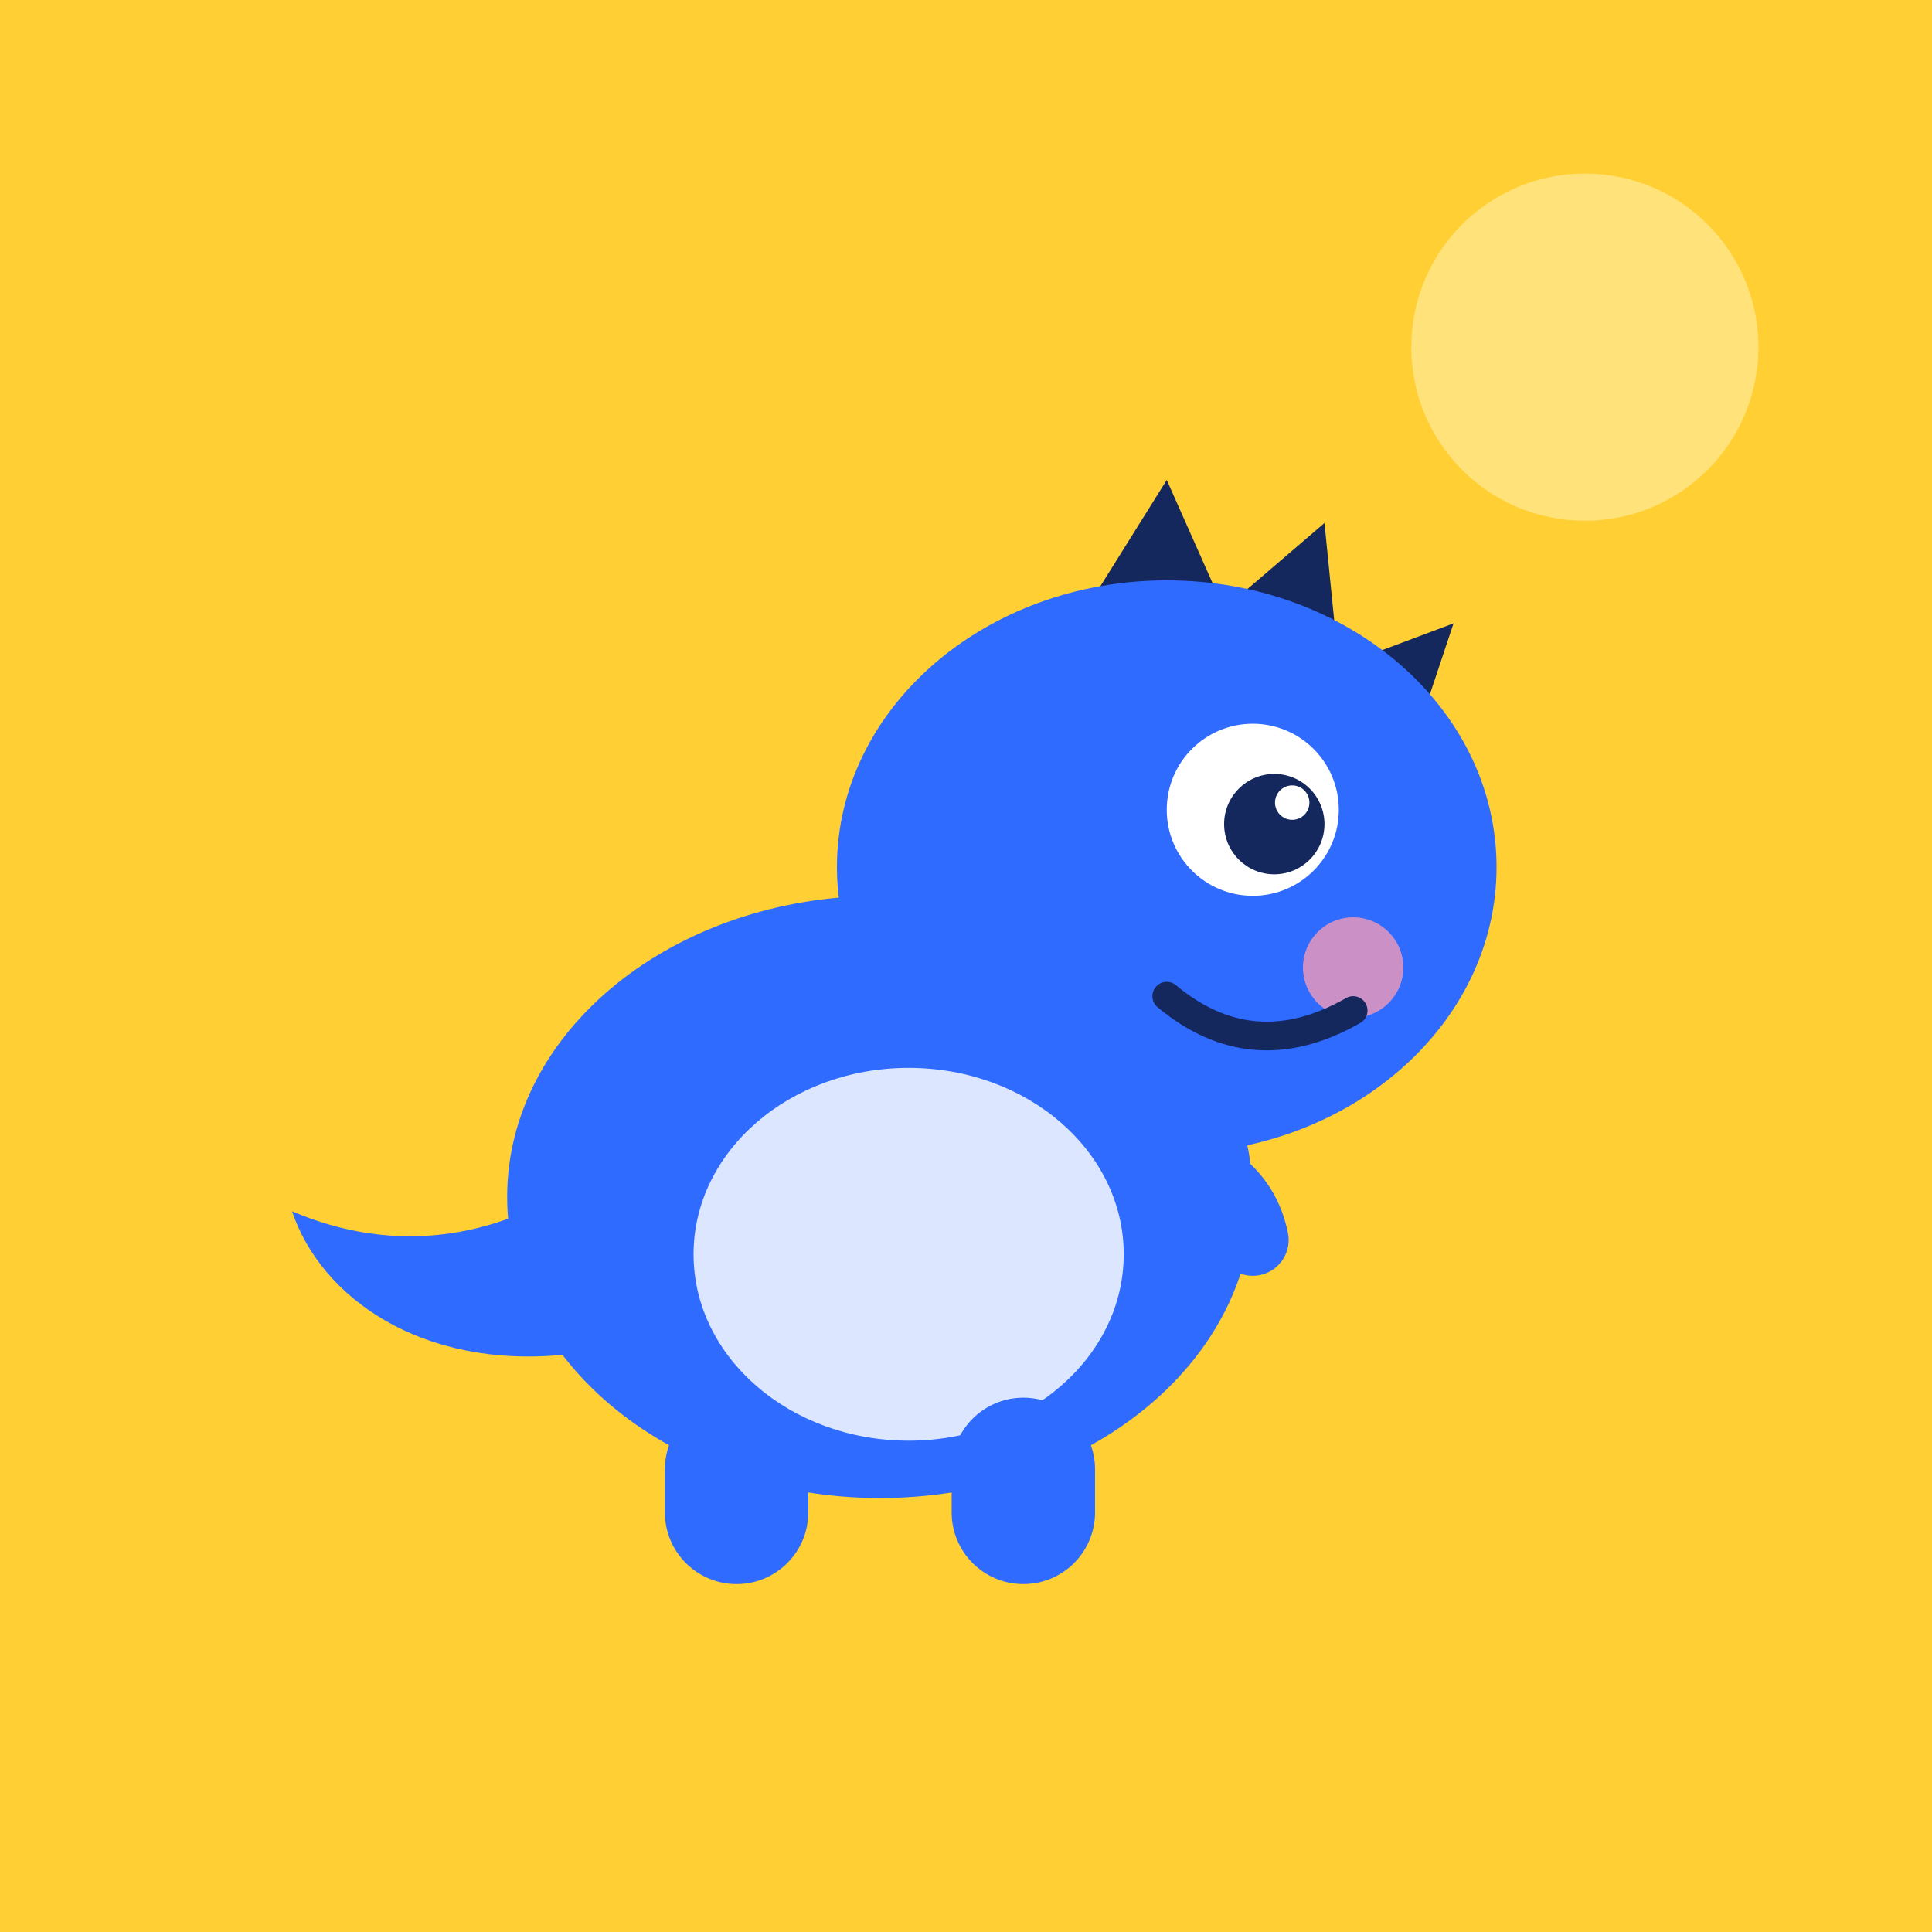
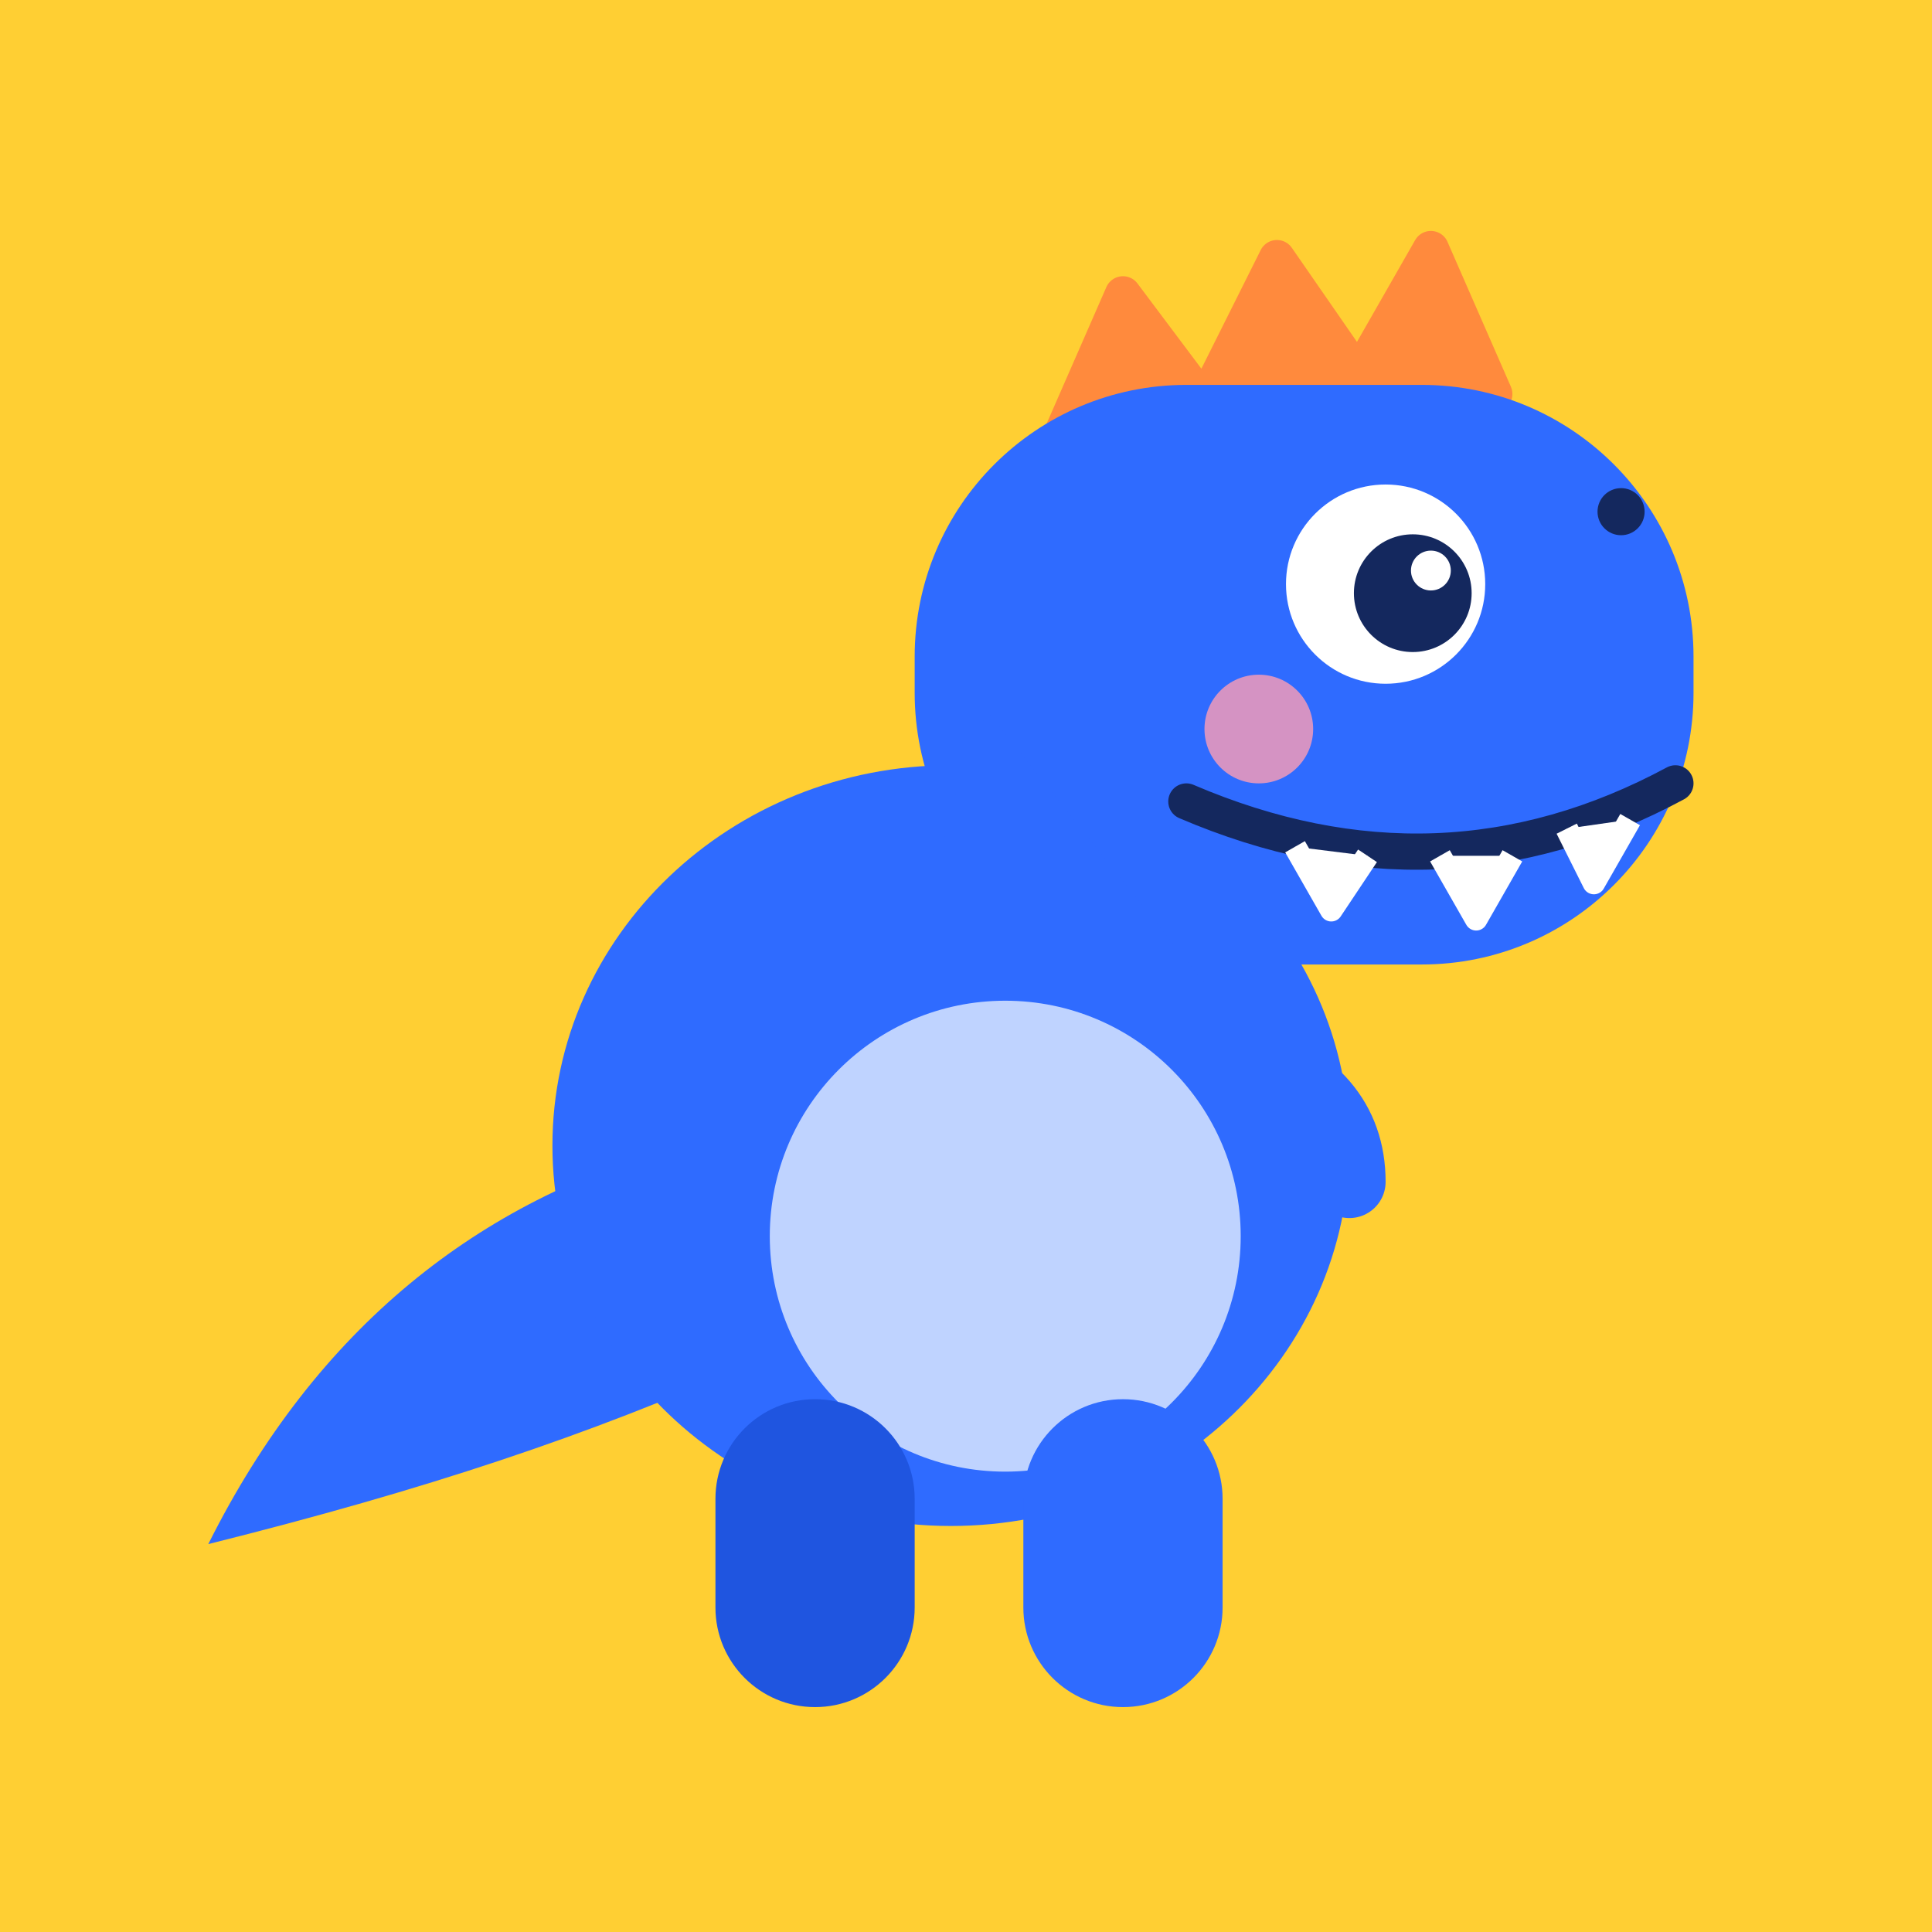
<svg xmlns="http://www.w3.org/2000/svg" viewBox="0 0 512 512">
  <rect width="512" height="512" fill="#FFCF33" />
-   <circle cx="420" cy="92" r="46" fill="#FFE27A" />
-   <g transform="translate(66 74) scale(1.9)">
-     <path d="M44 150c-20 2-34-8-38-20 14 6 28 4 40-4z" fill="#2F6BFF" />
-     <path d="M118 44l10-16 8 18 14-12 2 20 16-6-6 18" fill="#14285E" />
-     <ellipse cx="88" cy="128" rx="52" ry="42" fill="#2F6BFF" />
-     <ellipse cx="128" cy="82" rx="46" ry="40" fill="#2F6BFF" />
-     <ellipse cx="92" cy="136" rx="30" ry="26" fill="#DCE7FF" />
-     <rect x="58" y="156" width="20" height="26" rx="10" fill="#2F6BFF" />
-     <rect x="98" y="156" width="20" height="26" rx="10" fill="#2F6BFF" />
-     <path d="M124 122q14 2 16 12" stroke="#2F6BFF" stroke-width="10" stroke-linecap="round" fill="none" />
-     <circle cx="140" cy="74" r="12" fill="#fff" />
-     <circle cx="143" cy="76" r="7" fill="#14285E" />
-     <circle cx="145.5" cy="73" r="2.4" fill="#fff" />
-     <circle cx="154" cy="96" r="7" fill="#FF9EB4" opacity=".75" />
-     <path d="M128 100q12 10 26 2" stroke="#14285E" stroke-width="4" stroke-linecap="round" fill="none" />
+   <g transform="translate(12 6) scale(2.4)">
+     <g transform="translate(8 6)">
+       <path d="M62 118 C40 124 22 138 10 162 C34 156 52 150 70 142 Z" fill="#2F6BFF" />
+       <path d="M104 40 l7-16 9 12 8-16 9 13 8-14 7 16 z" fill="#FF8A3D" stroke="#FF8A3D" stroke-width="4" stroke-linejoin="round" />
+       <ellipse cx="92" cy="118" rx="44" ry="42" fill="#2F6BFF" />
+       <rect x="88" y="34" width="86" height="64" rx="30" fill="#2F6BFF" />
+       <path d="M96 70 C90 84 88 96 92 108 L120 100 Z" fill="#2F6BFF" />
+       <ellipse cx="98" cy="128" rx="26" ry="26" fill="#BFD3FF" />
+       <rect x="66" y="146" width="22" height="34" rx="11" fill="#1F55E0" />
+       <rect x="100" y="146" width="22" height="34" rx="11" fill="#2F6BFF" />
+       <path d="M124 108 q12 4 12 14" stroke="#2F6BFF" stroke-width="8" stroke-linecap="round" fill="none" />
+       <path d="M118 80 Q146 92 172 78" stroke="#14285E" stroke-width="4" stroke-linecap="round" fill="none" />
+       <path d="M130 85 l4 7 4-6 M146 86 l4 7 4-7 M160 83 l3 6 4-7" fill="#fff" stroke="#fff" stroke-width="2.5" stroke-linejoin="round" />
+       <circle cx="140" cy="56" r="11" fill="#fff" />
+       <circle cx="143" cy="57" r="6.5" fill="#14285E" />
+       <circle cx="145" cy="54.5" r="2.2" fill="#fff" />
+       <circle cx="166" cy="48" r="2.6" fill="#14285E" />
+       <circle cx="126" cy="72" r="6" fill="#FF9EB4" opacity=".8" />
+     </g>
  </g>
</svg>
